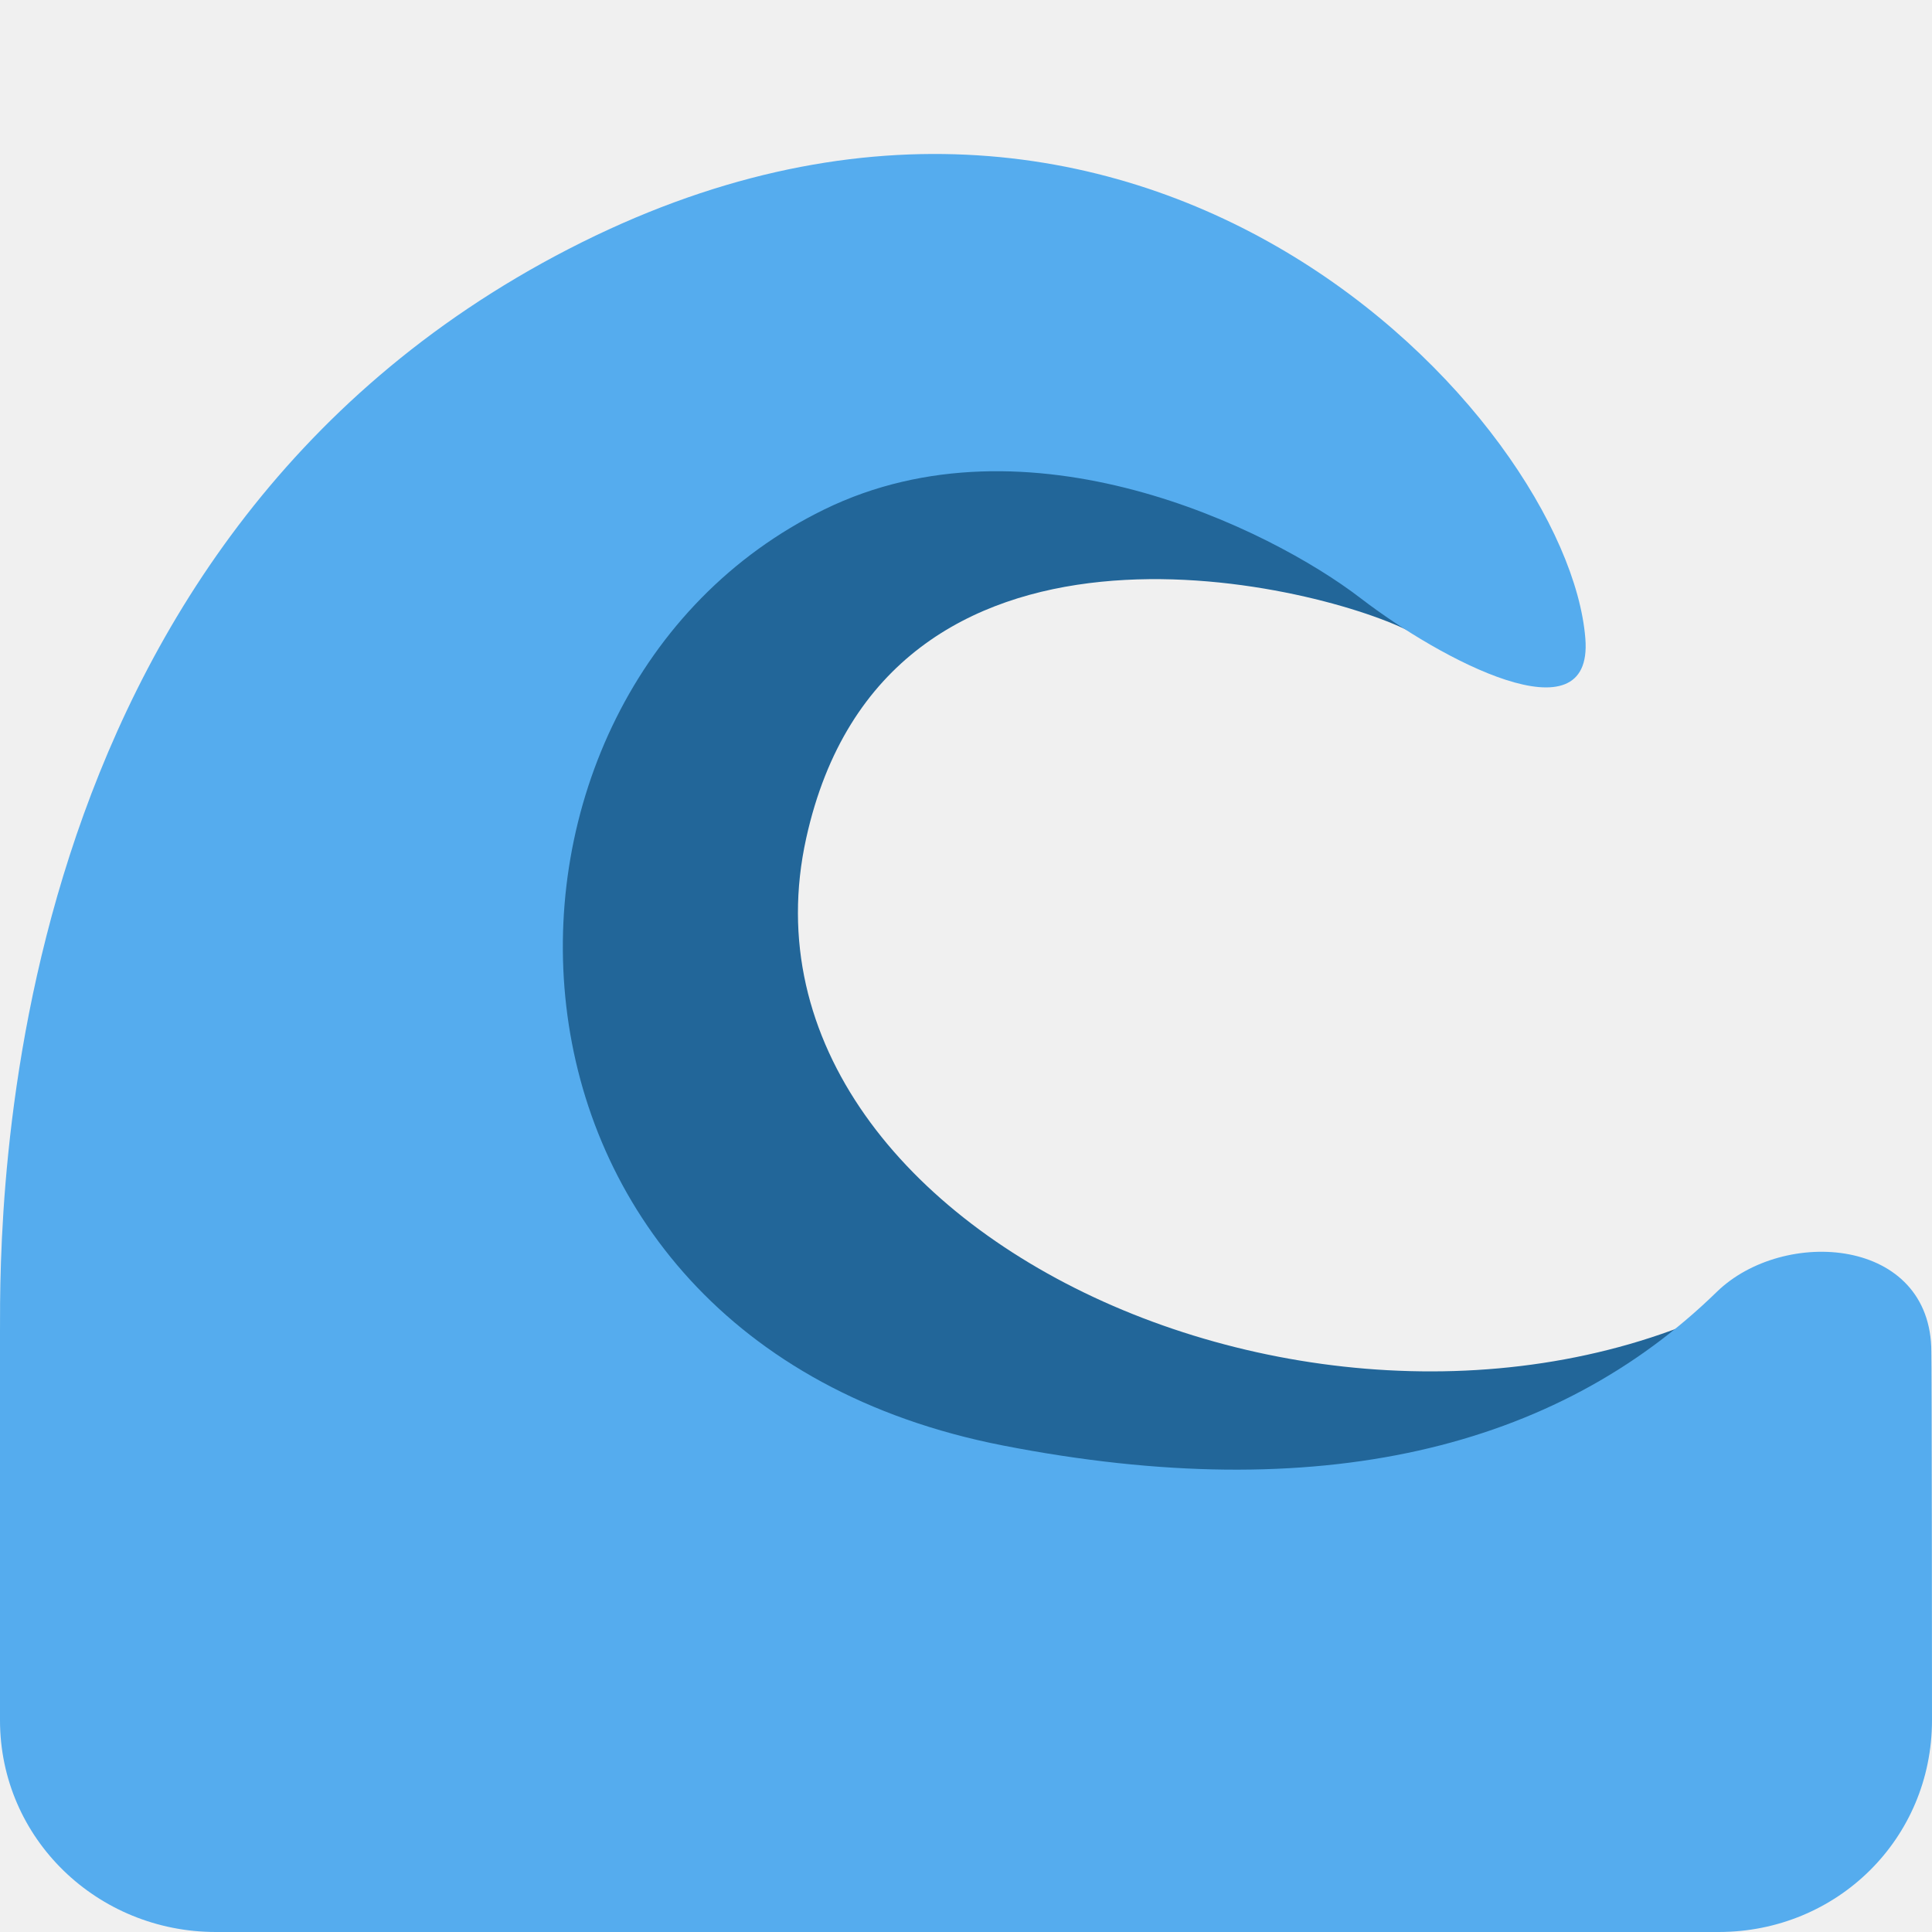
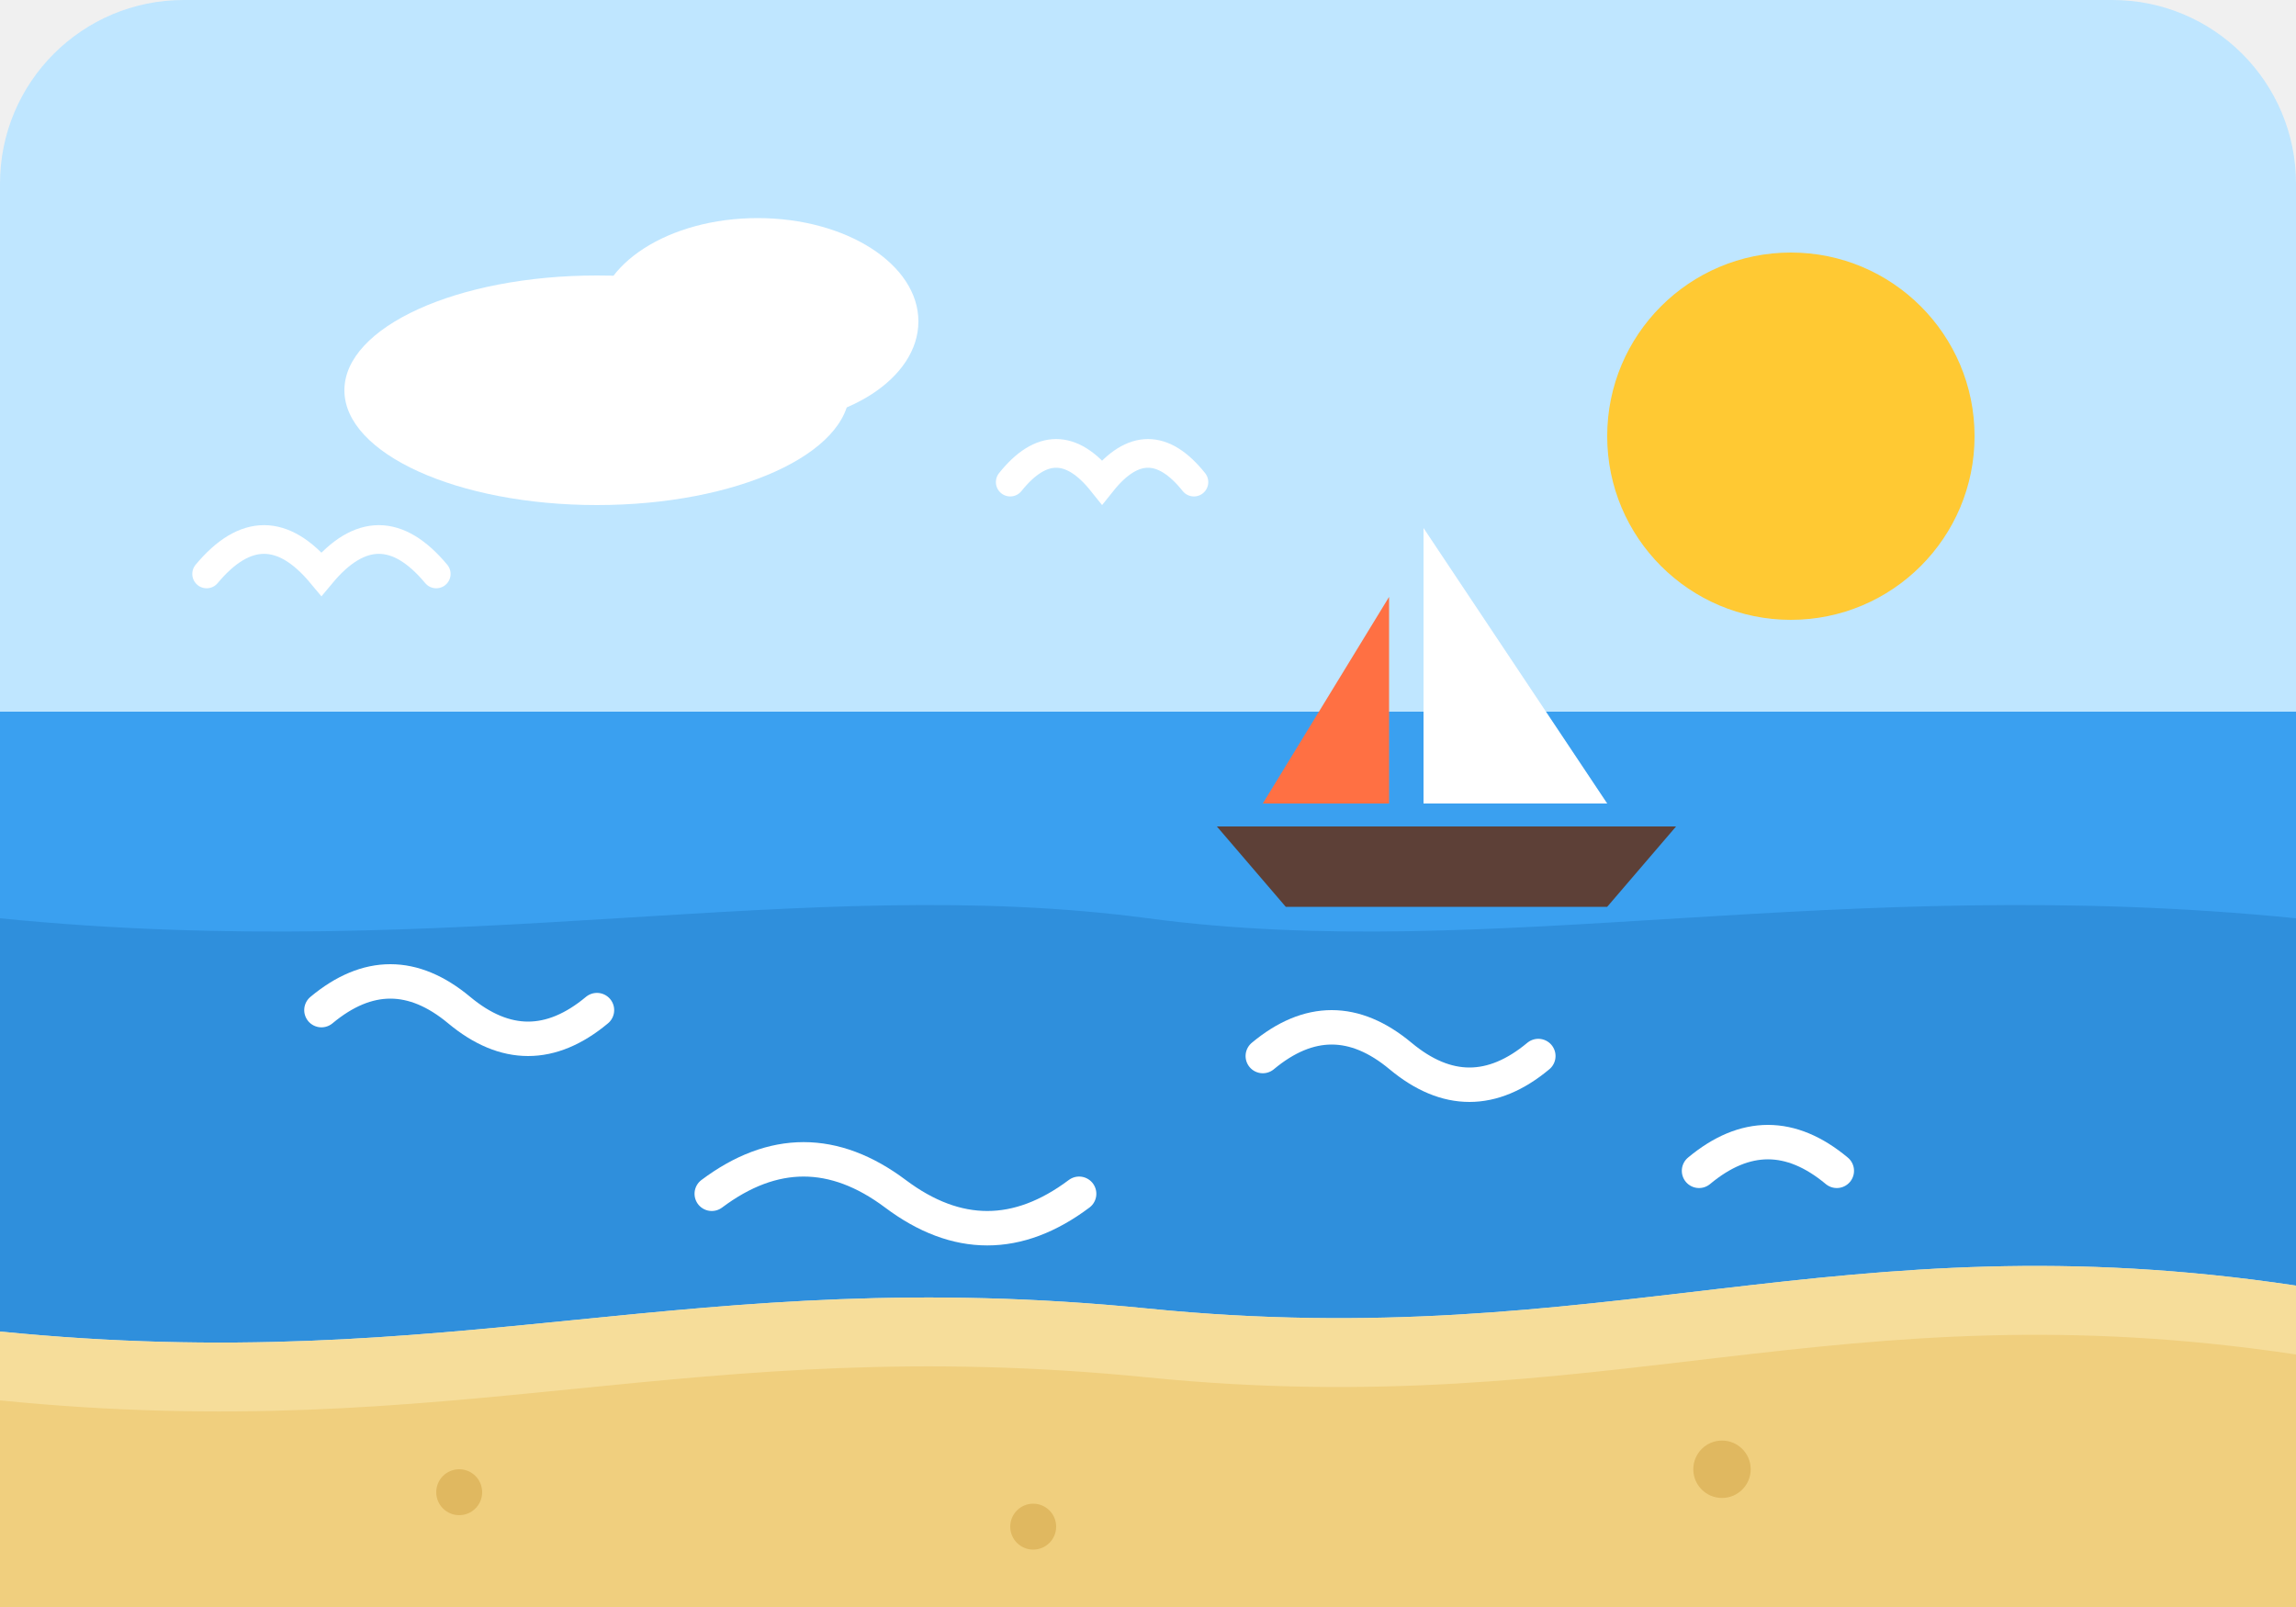
- <svg xmlns="http://www.w3.org/2000/svg" viewBox="0 0 36 36">
-   <path fill="#269" d="M33.398 23.678c-7.562 4.875-20.062-.438-18.375-8.062 1.479-6.684 9.419-4.763 11.225-3.861 1.806.902.713-3.889-3.475-5.327C17.1 4.48 10.156 4.893 7.961 14.678c-1.5 6.687 1.438 16.062 12.719 16.187 11.281.125 12.718-7.187 12.718-7.187z" />
-   <path fill="#55ACEE" d="M35.988 25.193c0-2.146-2.754-2.334-4-1.119-2.994 2.919-7.402 4.012-13.298 2.861-10.25-2-10.341-14.014-3.333-17.441 3.791-1.854 8.289.341 9.999 1.655 1.488 1.143 4.334 2.66 4.185.752C29.223 7.839 21.262-.86 10.595 4.64-.071 10.14 0 22.553 0 24.803v7.25C0 34.262 1.814 36 4.023 36h28C34.232 36 36 34.262 36 32.053c0 0-.004-6.854-.012-6.86z" />
+ <svg xmlns="http://www.w3.org/2000/svg" viewBox="0 0 200 140">
+   <rect x="0" y="0" width="200" height="140" rx="16" fill="#bfe6ff" />
+   <circle cx="156" cy="38" r="16" fill="#ffc933" />
+   <ellipse cx="52" cy="34" rx="22" ry="10" fill="#fff" />
+   <ellipse cx="66" cy="28" rx="14" ry="9" fill="#fff" />
+   <path d="M0 62 H200 V112 C160 106 140 118 100 114 C60 110 40 120 0 116 Z" fill="#2f8fdc" />
+   <path d="M0 62 H200 V80 C160 76 130 84 100 80 C70 76 40 84 0 80 Z" fill="#3aa0f0" />
+   <g fill="none" stroke="#fff" stroke-width="3" stroke-linecap="round">
+     <path d="M28 88 q6 -5 12 0 q6 5 12 0" />
+     <path d="M110 92 q6 -5 12 0 q6 5 12 0" />
+     <path d="M62 104 q8 -6 16 0 q8 6 16 0" />
+     <path d="M148 102 q6 -5 12 0" />
+   </g>
+   <path d="M124 70 L124 46 L140 70 Z" fill="#fff" />
+   <path d="M121 70 L121 52 L110 70 Z" fill="#ff7043" />
+   <path d="M106 72 H146 L140 79 H112 Z" fill="#5d4037" />
+   <g fill="none" stroke="#fff" stroke-width="2.5" stroke-linecap="round">
+     <path d="M18 50 q5 -6 10 0 q5 -6 10 0" />
+     <path d="M88 42 q4 -5 8 0 q4 -5 8 0" />
+   </g>
+   <path d="M0 116 C40 120 60 110 100 114 C140 118 160 106 200 112 V140 H0 Z" fill="#f6dd9a" />
+   <path d="M0 122 C40 126 60 116 100 120 C140 124 160 112 200 118 V140 H0 Z" fill="#f0cf7e" />
+   <circle cx="40" cy="130" r="2" fill="#e0b860" />
+   <circle cx="150" cy="128" r="2.5" fill="#e0b860" />
+   <circle cx="90" cy="133" r="2" fill="#e0b860" />
</svg>
